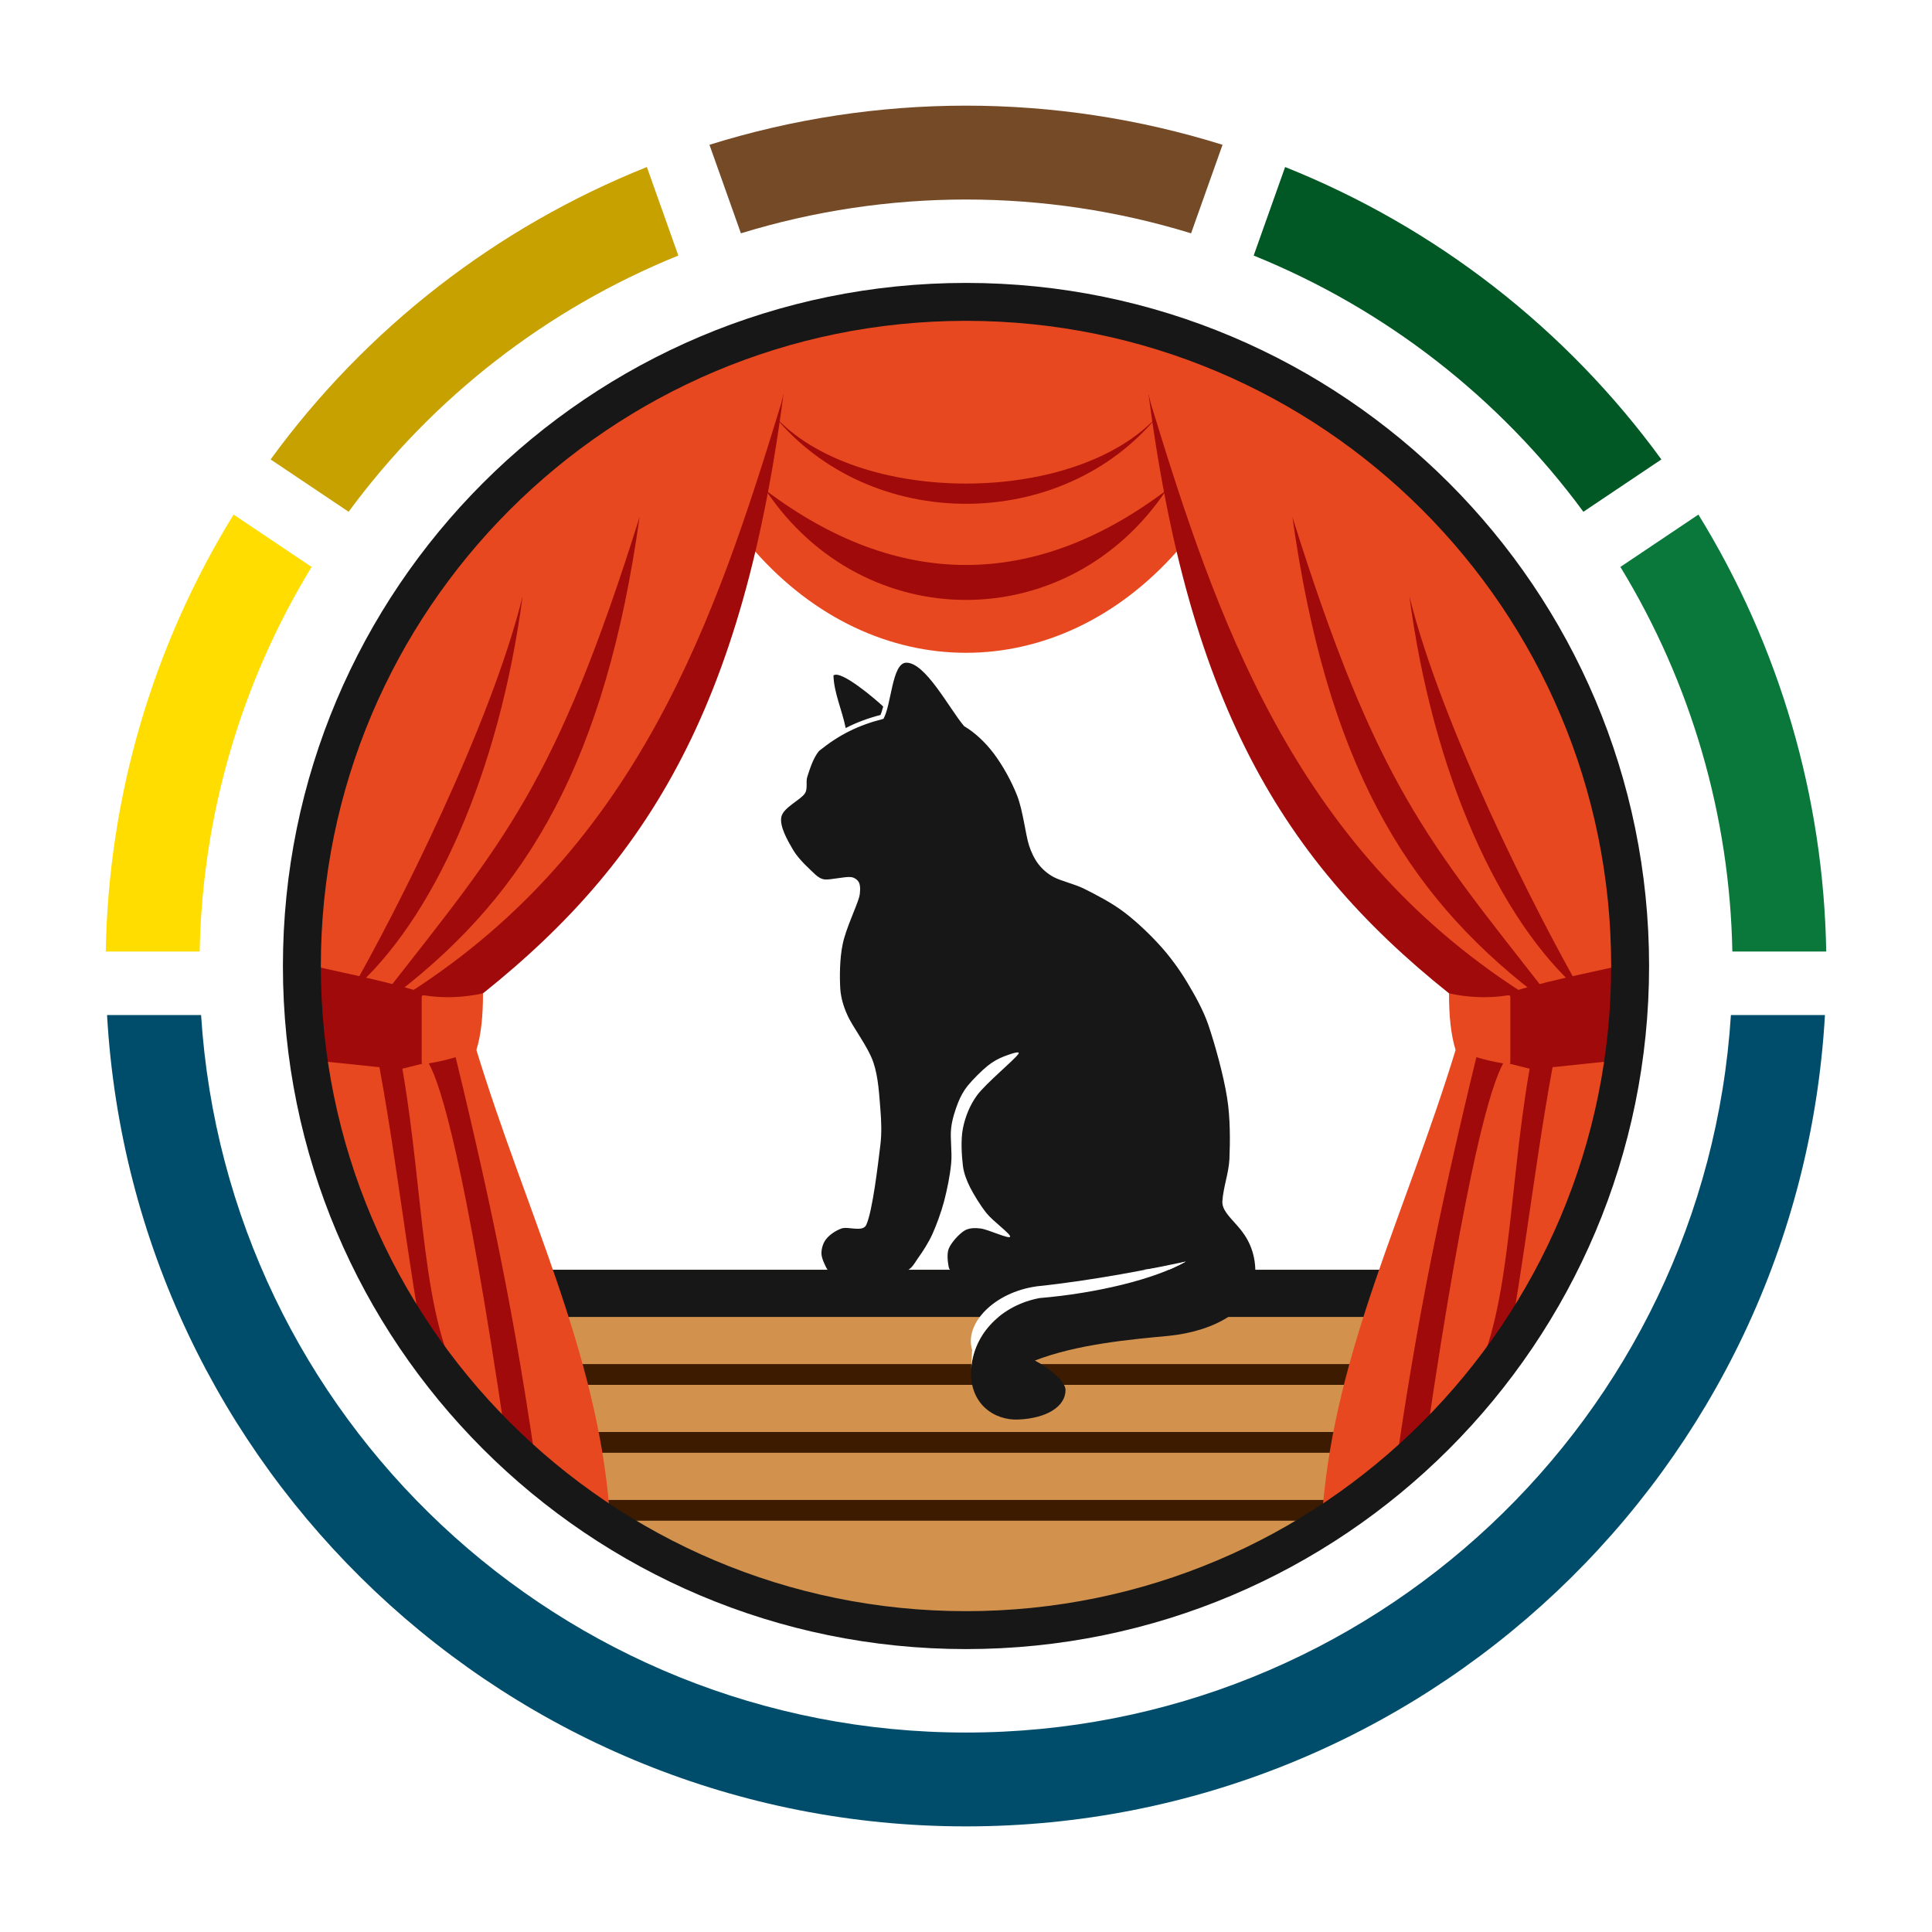
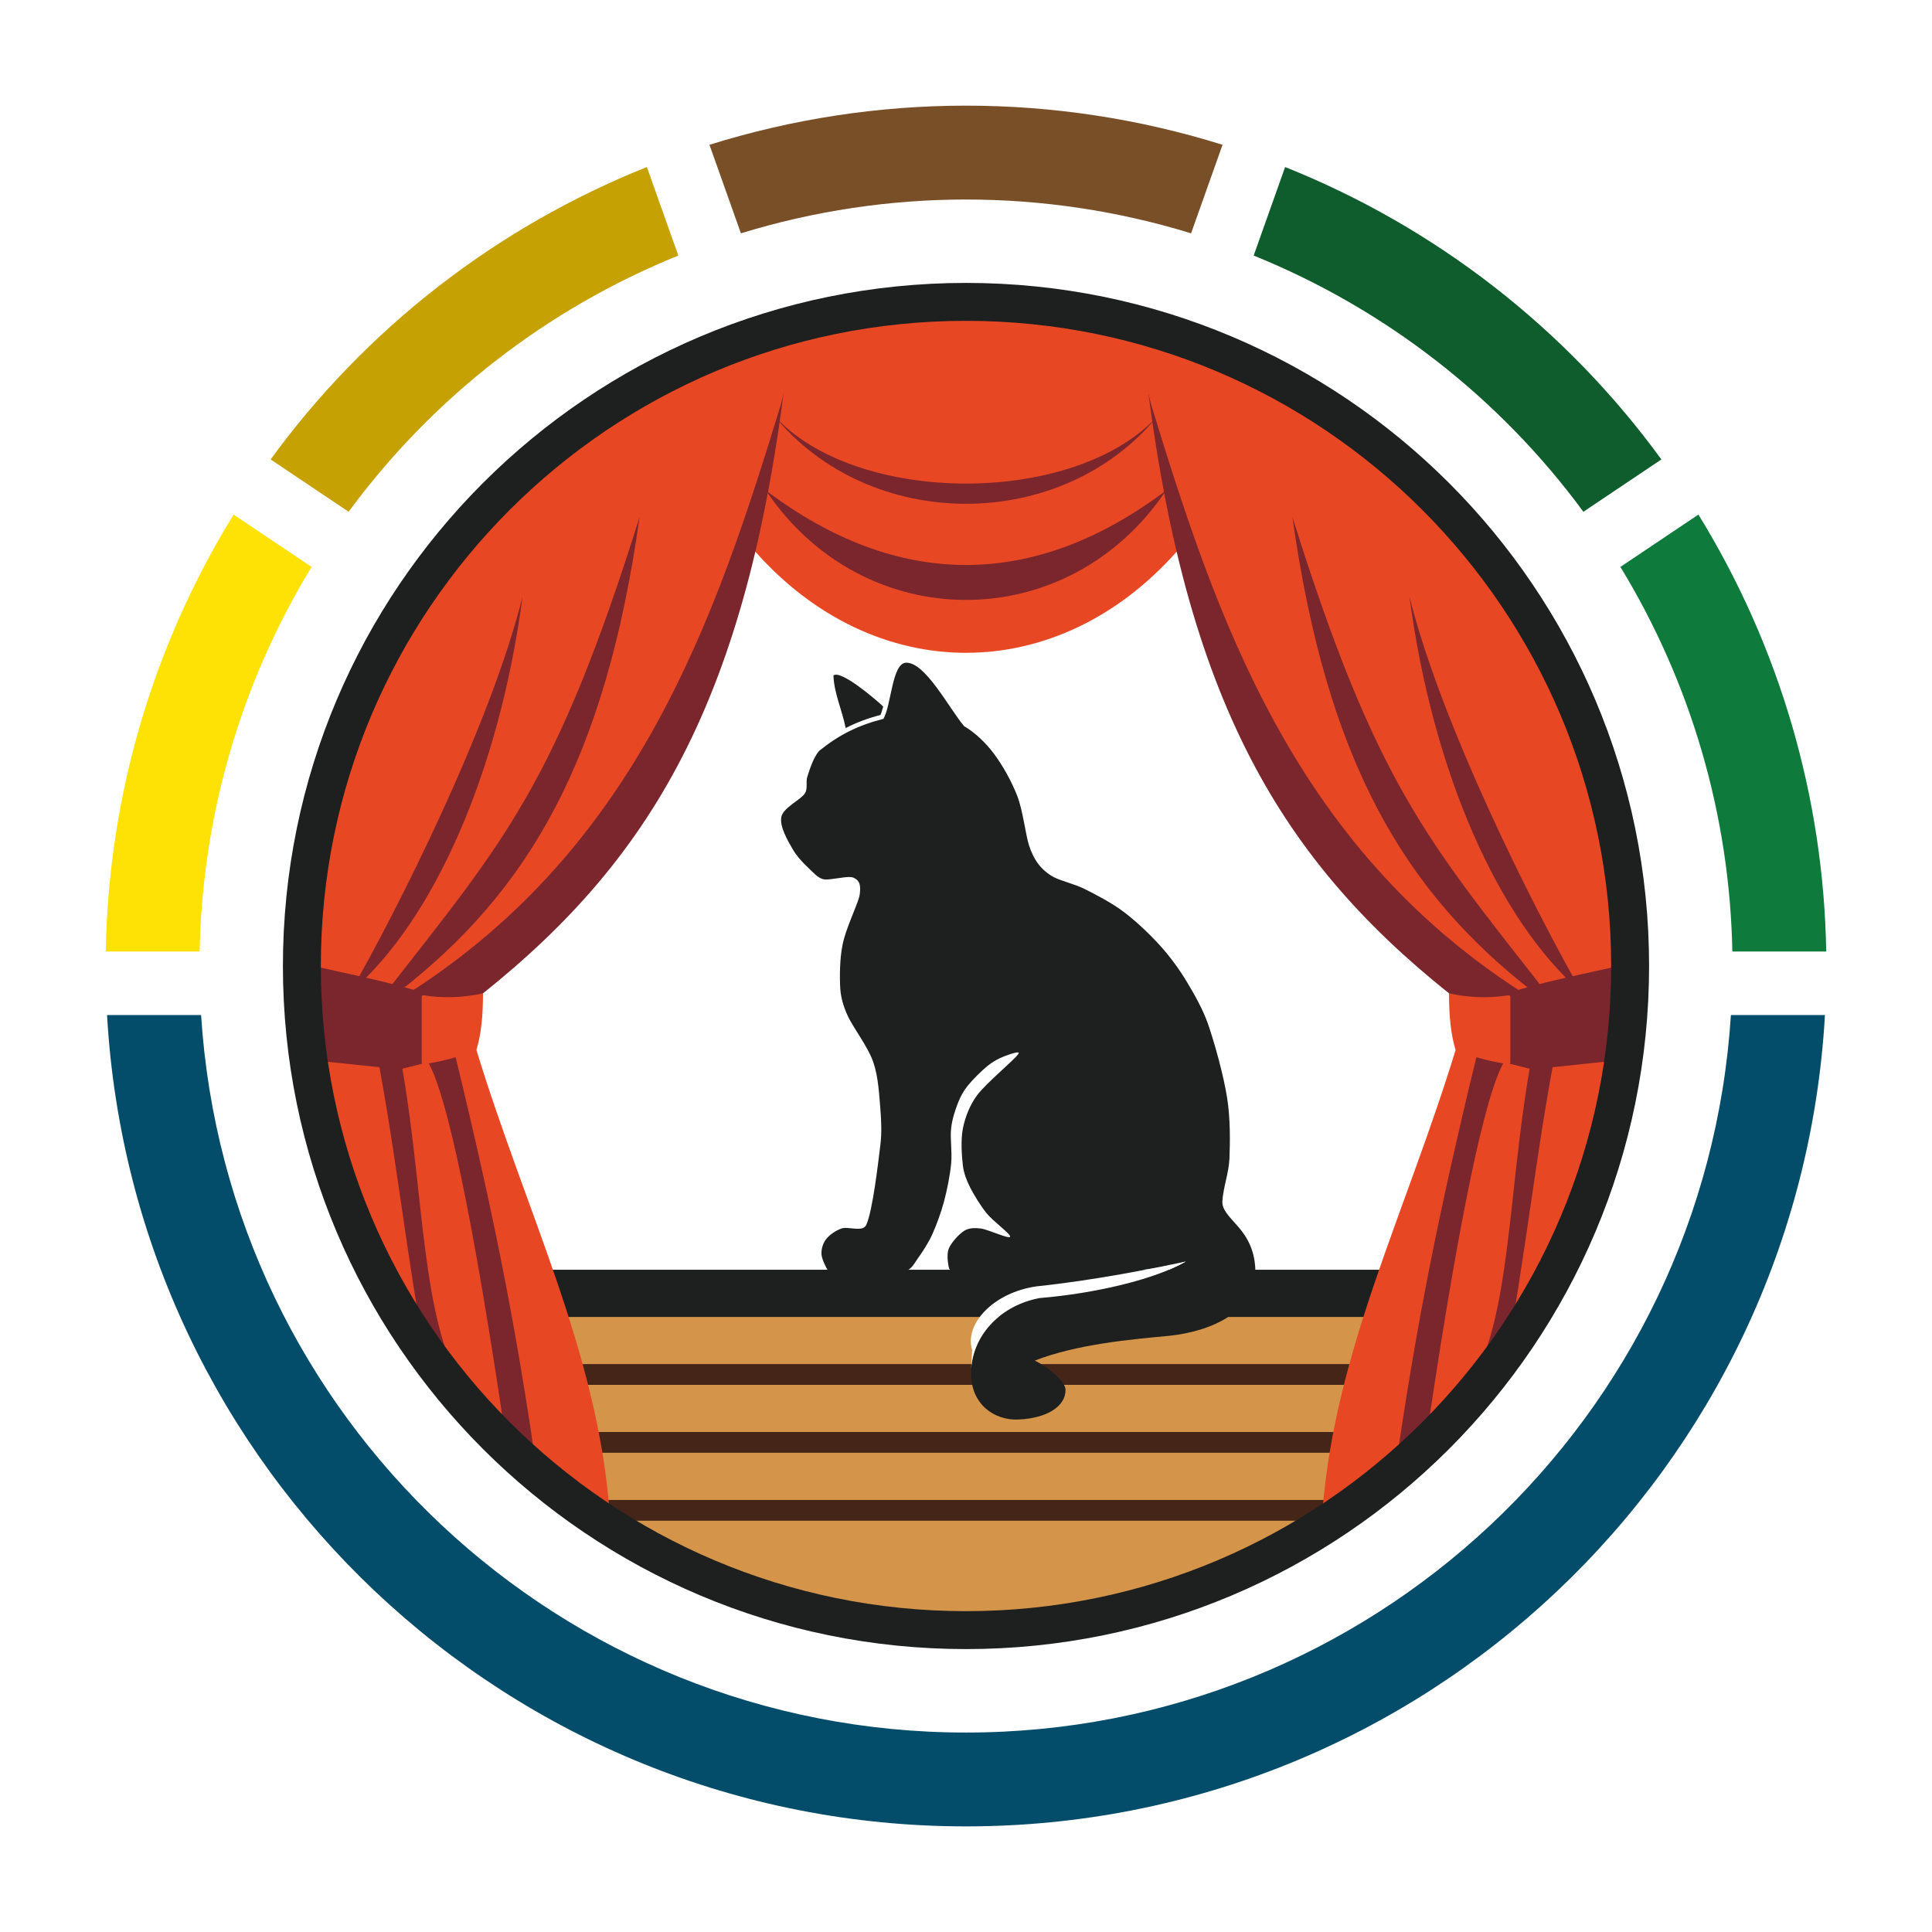
<svg xmlns="http://www.w3.org/2000/svg" viewBox="0 0 1024 1024">
  <rect width="1024" height="1024" fill="#fff" />
  <g transform="translate(512 512) scale(1.0) translate(-512 -512)">
    <defs>
      <clipPath id="ueber-kante">
        <rect x="0" y="0" width="1024" height="698" />
      </clipPath>
      <clipPath id="buehne">
        <circle cx="512" cy="512" r="343.0" />
      </clipPath>
      <g id="seitenvorhang">
-         <path fill="#A00A0A" d="M100,150H418V186C398.2,366.6 347.6,453.3 256.0,526.5L250,532H100Z" />
-         <path fill="#E84820" d="M100,150H421V186L414,214C379.5,326.7 338.9,447.9 217.2,526.0H100Z" />
-         <path fill="#A00A0A" d="M339,274C320.9,403.0 280.0,472.6 211.0,526.0L204.5,526C267.3,445.6 294.5,416.0 339.0,274.0Z" />
-         <path fill="#A00A0A" d="M277,316C264.7,409.0 229.9,487.9 185.7,526.0L185.6,526C210.4,482.8 260.2,384.1 277.0,316.0Z" />
-         <path fill="#E84820" d="M100,540H246L252.5,556.5C278.7,642.2 316.2,715.6 323.0,800.0H100Z" />
-         <path fill="#A00A0A" d="M197,545C208.9,600.3 216.4,674.5 226.0,720.0L238,720C221.7,678.0 223.5,609.3 209.0,545.0Z" />
-         <path fill="#A00A0A" d="M223.3,545C217.5,592.0 227.0,473.0 272.0,790.0L286,790C273.0,696.7 259.5,634.0 237.8,545.0Z" />
-         <path fill="#A00A0A" d="M150,508C175.0,514.7 198.0,518.1 222.0,525.5L240,527L240,556L225,563.5L213,566.5C195.0,565.7 171.1,561.5 150.0,561.5Z" />
-         <path fill="#E84820" d="M223.5,528.5Q223.5,527.5 224.5,527.5Q239.75,530.0 256,526.5C256,538.5 255.0,548.5 252.5,556.5Q238.0,562.25 224.5,564Q223.5,564 223.5,563Z" />
+         <path fill="#7B262D" d="M100,150H418V186C398.2,366.6 347.6,453.3 256.0,526.5L250,532H100Z" />
+         <path fill="#E84724" d="M100,150H421V186L414,214C379.5,326.7 338.9,447.9 217.2,526.0H100Z" />
+         <path fill="#7B262D" d="M339,274C320.9,403.0 280.0,472.6 211.0,526.0L204.5,526C267.3,445.6 294.5,416.0 339.0,274.0Z" />
+         <path fill="#7B262D" d="M277,316C264.7,409.0 229.9,487.9 185.7,526.0L185.6,526C210.4,482.8 260.2,384.1 277.0,316.0Z" />
+         <path fill="#E84724" d="M100,540H246L252.5,556.5C278.7,642.2 316.2,715.6 323.0,800.0H100Z" />
+         <path fill="#7B262D" d="M197,545C208.9,600.3 216.4,674.5 226.0,720.0L238,720C221.7,678.0 223.5,609.3 209.0,545.0Z" />
+         <path fill="#7B262D" d="M223.3,545C217.5,592.0 227.0,473.0 272.0,790.0L286,790C273.0,696.7 259.5,634.0 237.8,545.0Z" />
+         <path fill="#7B262D" d="M150,508C175.0,514.7 198.0,518.1 222.0,525.5L240,527L240,556L225,563.5L213,566.5C195.0,565.7 171.1,561.5 150.0,561.5Z" />
+         <path fill="#E84724" d="M223.5,528.5Q223.5,527.5 224.5,527.5Q239.75,530.0 256,526.5C256,538.5 255.0,548.5 252.5,556.5Q238.0,562.25 224.5,564Q223.5,564 223.5,563Z" />
      </g>
    </defs>
    <g id="ring">
-       <path d="M56.06,504.34A456.00,456.00 0 0 1 123.81,272.74L165.16,300.48A406.25,406.25 0 0 0 105.82,504.34Z" fill="#FFDD00" />
-       <path d="M143.43,243.51A456.00,456.00 0 0 1 342.86,88.53L359.53,135.45A406.25,406.25 0 0 0 184.77,271.25Z" fill="#C7A100" />
-       <path d="M376.03,76.74A456.00,456.00 0 0 1 647.97,76.74L631.30,123.66A406.25,406.25 0 0 0 392.70,123.66Z" fill="#744A27" />
-       <path d="M681.14,88.53A456.00,456.00 0 0 1 880.57,243.51L839.23,271.25A406.25,406.25 0 0 0 664.47,135.45Z" fill="#015824" />
-       <path d="M900.19,272.74A456.00,456.00 0 0 1 967.94,504.34L918.18,504.34A406.25,406.25 0 0 0 858.84,300.48Z" fill="#09783A" />
-       <path d="M967.26,537.99A456.00,456.00 0 0 1 56.74,537.99L106.58,537.99A406.25,406.25 0 0 0 917.42,537.99Z" fill="#004D6B" />
+       <path d="M56.06,504.34A456.00,456.00 0 0 1 123.81,272.74L165.16,300.48A406.25,406.25 0 0 0 105.82,504.34Z" fill="#FFE205" />
+       <path d="M143.43,243.51A456.00,456.00 0 0 1 342.86,88.53L359.53,135.45A406.25,406.25 0 0 0 184.77,271.25Z" fill="#C5A104" />
+       <path d="M376.03,76.74A456.00,456.00 0 0 1 647.97,76.74L631.30,123.66A406.25,406.25 0 0 0 392.70,123.66Z" fill="#784F27" />
+       <path d="M681.14,88.53A456.00,456.00 0 0 1 880.57,243.51L839.23,271.25A406.25,406.25 0 0 0 664.47,135.45Z" fill="#0F5D2C" />
+       <path d="M900.19,272.74A456.00,456.00 0 0 1 967.94,504.34L918.18,504.34A406.25,406.25 0 0 0 858.84,300.48Z" fill="#0E7A3C" />
+       <path d="M967.26,537.99A456.00,456.00 0 0 1 56.74,537.99L106.58,537.99A406.25,406.25 0 0 0 917.42,537.99Z" fill="#034C6A" />
    </g>
    <g clip-path="url(#buehne)">
      <circle cx="512" cy="512" r="343.0" fill="#fff" />
      <g id="boden">
-         <rect x="0" y="673" width="1024" height="400" fill="#D2924D" />
-         <rect x="0" y="673" width="1024" height="25" fill="#171717" />
-         <g fill="#3C1B00">
+         <rect x="0" y="673" width="1024" height="400" fill="#D49449" />
+         <rect x="0" y="673" width="1024" height="25" fill="#1E2020" />
+         <g fill="#442517">
          <rect x="0" y="723" width="1024" height="11" />
          <rect x="0" y="759" width="1024" height="11" />
          <rect x="0" y="795" width="1024" height="11" />
        </g>
      </g>
      <g id="schabracke">
-         <path fill="#E84820" d="M400,150H624V292C560.4,364.0 463.6,364.0 400,292Z" />
-         <path fill="#A00A0A" d="M410,220C453.5,268.4 570.5,268.4 614.0,220.0L614,220L614,220C563.0,282.7 461.0,282.7 410,220Z" />
-         <path fill="#A00A0A" d="M406,260C475.9,312.6 548.1,312.6 618.0,260.0L618,260C566.1,337.3 457.9,337.3 406,260Z" />
+         <path fill="#E84724" d="M400,150H624V292C560.4,364.0 463.6,364.0 400,292Z" />
+         <path fill="#7B262D" d="M410,220C453.5,268.4 570.5,268.4 614.0,220.0L614,220L614,220C563.0,282.7 461.0,282.7 410,220Z" />
+         <path fill="#7B262D" d="M406,260C475.9,312.6 548.1,312.6 618.0,260.0L618,260C566.1,337.3 457.9,337.3 406,260Z" />
      </g>
      <use href="#seitenvorhang" />
      <use href="#seitenvorhang" transform="matrix(-1 0 0 1 1024 0)" />
    </g>
-     <circle id="rahmen" cx="512" cy="512" r="352.0" fill="none" stroke="#171717" stroke-width="20.1" />
+     <circle id="rahmen" cx="512" cy="512" r="352.0" fill="none" stroke="#1E2020" stroke-width="20.1" />
    <g id="katze" transform="translate(526 673) scale(1.25) translate(-526 -673)">
-       <path d="M509,673.5C508.3,673.5 507.6,672.7 507.5,672.0C507.2,670.4 506.5,666.5 507.5,664.0C508.6,661.4 511.8,657.9 514.0,656.5C516.0,655.2 518.7,655.2 521.0,655.5C524.2,655.9 533.1,660.1 533.5,659.0C533.9,657.9 526.3,652.5 523.5,649.0C520.8,645.6 518.2,641.3 516.5,638.0C515.1,635.2 513.9,632.1 513.5,629.0C513.0,624.8 512.5,618.0 513.5,613.0C514.5,608.0 516.5,603.1 519.5,599.0C523.4,593.8 535.1,584.2 537.0,581.5C538.2,579.8 532.9,581.8 531.0,582.5C528.8,583.3 526.1,584.8 524.0,586.5C521.4,588.6 517.6,592.4 515.5,595.0C513.8,597.1 512.5,599.5 511.5,602.0C510.3,605.0 508.9,609.2 508.5,613.0C508.0,617.3 509.0,623.0 508.5,628.0C508.0,633.2 506.8,639.0 505.5,644.0C504.2,648.8 502.3,654.0 500.5,658.0C498.9,661.5 496.4,665.4 494.5,668.0C493.0,670.1 491.6,673.1 489.0,673.5C482.8,674.4 462.6,673.8 457.0,673.5C456.3,673.5 455.8,672.6 455.5,672.0C454.9,670.8 453.5,668.0 453.5,666.0C453.5,664.0 454.2,661.6 455.5,660.0C456.9,658.2 459.5,656.4 462.0,655.5C464.8,654.5 471.0,657.2 472.5,654.0C475.2,648.1 477.5,628.2 478.5,620.0C479.1,615.0 478.9,610.0 478.5,605.0C478.0,599.2 477.7,591.4 475.5,585.0C473.2,578.3 466.8,570.2 464.5,565.0C462.9,561.5 461.8,557.8 461.5,554.0C461.2,549.0 461.2,541.2 462.5,535.0C463.8,528.5 468.3,519.3 469.5,515.0C470.0,513.1 470.1,510.4 469.5,509.0C469.0,507.7 467.4,506.6 466.0,506.5C463.6,506.2 457.5,507.7 455.0,507.5C453.5,507.4 452.1,506.5 451.0,505.5C448.8,503.4 443.9,499.1 441.5,495.0C439.1,490.9 435.7,485.0 436.5,481.0C437.3,477.0 444.7,473.8 446.5,471.0C447.8,469.0 446.8,466.2 447.5,464.0C448.5,461.0 449.9,456.1 452.5,453.0C461.20,446.00 469.20,442.10 479.80,439.40C483.20,433.40 483.40,416.00 489.30,415.60C497.50,415.20 507.70,435.10 514.00,442.50C518.6,445.2 523.1,449.5 526.5,454.0C530.2,458.9 534.0,465.6 536.5,472.0C539.0,478.5 540.0,488.2 541.5,493.0C542.4,495.8 543.8,498.8 545.5,501.0C547.2,503.2 549.5,505.2 552.0,506.5C555.2,508.2 560.8,509.4 565.0,511.5C570.0,514.0 576.8,517.5 582.0,521.5C587.4,525.6 593.1,531.1 597.5,536.0C601.6,540.6 605.3,545.7 608.5,551.0C611.8,556.5 615.3,562.7 617.5,569.0C620.3,577.2 624.0,590.5 625.5,600.0C626.9,608.6 626.8,618.7 626.5,626.0C626.2,632.1 623.9,637.9 623.5,644.0C623.4,647.5 626,650 630,654.5C634,659 637.5,665 637.5,674C637.5,690 620,699 601,701C585,702.5 562,704.5 544,711.5C549,714 557,720 557,724C557,731 549,736 537,736.5C527,737 516,730 517,715C518,700 530,688 546,685C570,683 595,677 608,669.5C600,672 590,673.4 580,673.6L509,673.5ZM463.78,443.30C468.53,440.85 473.62,439.01 478.55,437.76C478.74,437.42 479.21,436.00 479.69,434.18C476.9,431.5 461.8,418.5 458.6,421.0C458.8,428.4 462.3,435.8 463.78,443.30Z" fill="#171717" />
+       <path d="M509,673.5C508.3,673.5 507.6,672.7 507.5,672.0C507.2,670.4 506.5,666.5 507.5,664.0C508.6,661.4 511.8,657.9 514.0,656.5C516.0,655.2 518.7,655.2 521.0,655.5C524.2,655.9 533.1,660.1 533.5,659.0C533.9,657.9 526.3,652.5 523.5,649.0C520.8,645.6 518.2,641.3 516.5,638.0C515.1,635.2 513.9,632.1 513.5,629.0C513.0,624.8 512.5,618.0 513.5,613.0C514.5,608.0 516.5,603.1 519.5,599.0C523.4,593.8 535.1,584.2 537.0,581.5C538.2,579.8 532.9,581.8 531.0,582.5C528.8,583.3 526.1,584.8 524.0,586.5C521.4,588.6 517.6,592.4 515.5,595.0C513.8,597.1 512.5,599.5 511.5,602.0C510.3,605.0 508.9,609.2 508.5,613.0C508.0,617.3 509.0,623.0 508.5,628.0C508.0,633.2 506.8,639.0 505.5,644.0C504.2,648.8 502.3,654.0 500.5,658.0C498.9,661.5 496.4,665.4 494.5,668.0C493.0,670.1 491.6,673.1 489.0,673.5C482.8,674.4 462.6,673.8 457.0,673.5C456.3,673.5 455.8,672.6 455.5,672.0C454.9,670.8 453.5,668.0 453.5,666.0C453.5,664.0 454.2,661.6 455.5,660.0C456.9,658.2 459.5,656.4 462.0,655.5C464.8,654.5 471.0,657.2 472.5,654.0C475.2,648.1 477.5,628.2 478.5,620.0C479.1,615.0 478.9,610.0 478.5,605.0C478.0,599.2 477.7,591.4 475.5,585.0C473.2,578.3 466.8,570.2 464.5,565.0C462.9,561.5 461.8,557.8 461.5,554.0C461.2,549.0 461.2,541.2 462.5,535.0C463.8,528.5 468.3,519.3 469.5,515.0C470.0,513.1 470.1,510.4 469.5,509.0C469.0,507.7 467.4,506.6 466.0,506.5C463.6,506.2 457.5,507.7 455.0,507.5C453.5,507.4 452.1,506.5 451.0,505.5C448.8,503.4 443.9,499.1 441.5,495.0C439.1,490.9 435.7,485.0 436.5,481.0C437.3,477.0 444.7,473.8 446.5,471.0C447.8,469.0 446.8,466.2 447.5,464.0C448.5,461.0 449.9,456.1 452.5,453.0C461.20,446.00 469.20,442.10 479.80,439.40C483.20,433.40 483.40,416.00 489.30,415.60C497.50,415.20 507.70,435.10 514.00,442.50C518.6,445.2 523.1,449.5 526.5,454.0C530.2,458.9 534.0,465.6 536.5,472.0C539.0,478.5 540.0,488.2 541.5,493.0C542.4,495.8 543.8,498.8 545.5,501.0C547.2,503.2 549.5,505.2 552.0,506.5C555.2,508.2 560.8,509.4 565.0,511.5C570.0,514.0 576.8,517.5 582.0,521.5C587.4,525.6 593.1,531.1 597.5,536.0C601.6,540.6 605.3,545.7 608.5,551.0C611.8,556.5 615.3,562.7 617.5,569.0C620.3,577.2 624.0,590.5 625.5,600.0C626.9,608.6 626.8,618.7 626.5,626.0C626.2,632.1 623.9,637.9 623.5,644.0C623.4,647.5 626,650 630,654.5C634,659 637.5,665 637.5,674C637.5,690 620,699 601,701C585,702.5 562,704.5 544,711.5C549,714 557,720 557,724C557,731 549,736 537,736.5C527,737 516,730 517,715C518,700 530,688 546,685C570,683 595,677 608,669.5C600,672 590,673.4 580,673.6L509,673.5ZM463.78,443.30C468.53,440.85 473.62,439.01 478.55,437.76C478.74,437.42 479.21,436.00 479.69,434.18C476.9,431.5 461.8,418.5 458.6,421.0C458.8,428.4 462.3,435.8 463.78,443.30Z" fill="#1E2020" />
      <path d="M608,669.5C595,677 570,683 546,685C530,688 518,700 517,715L517.4,707C514,696 526.5,682.5 545,680C569,677.5 594,672.5 608,669.5Z" fill="#fff" />
    </g>
  </g>
</svg>
